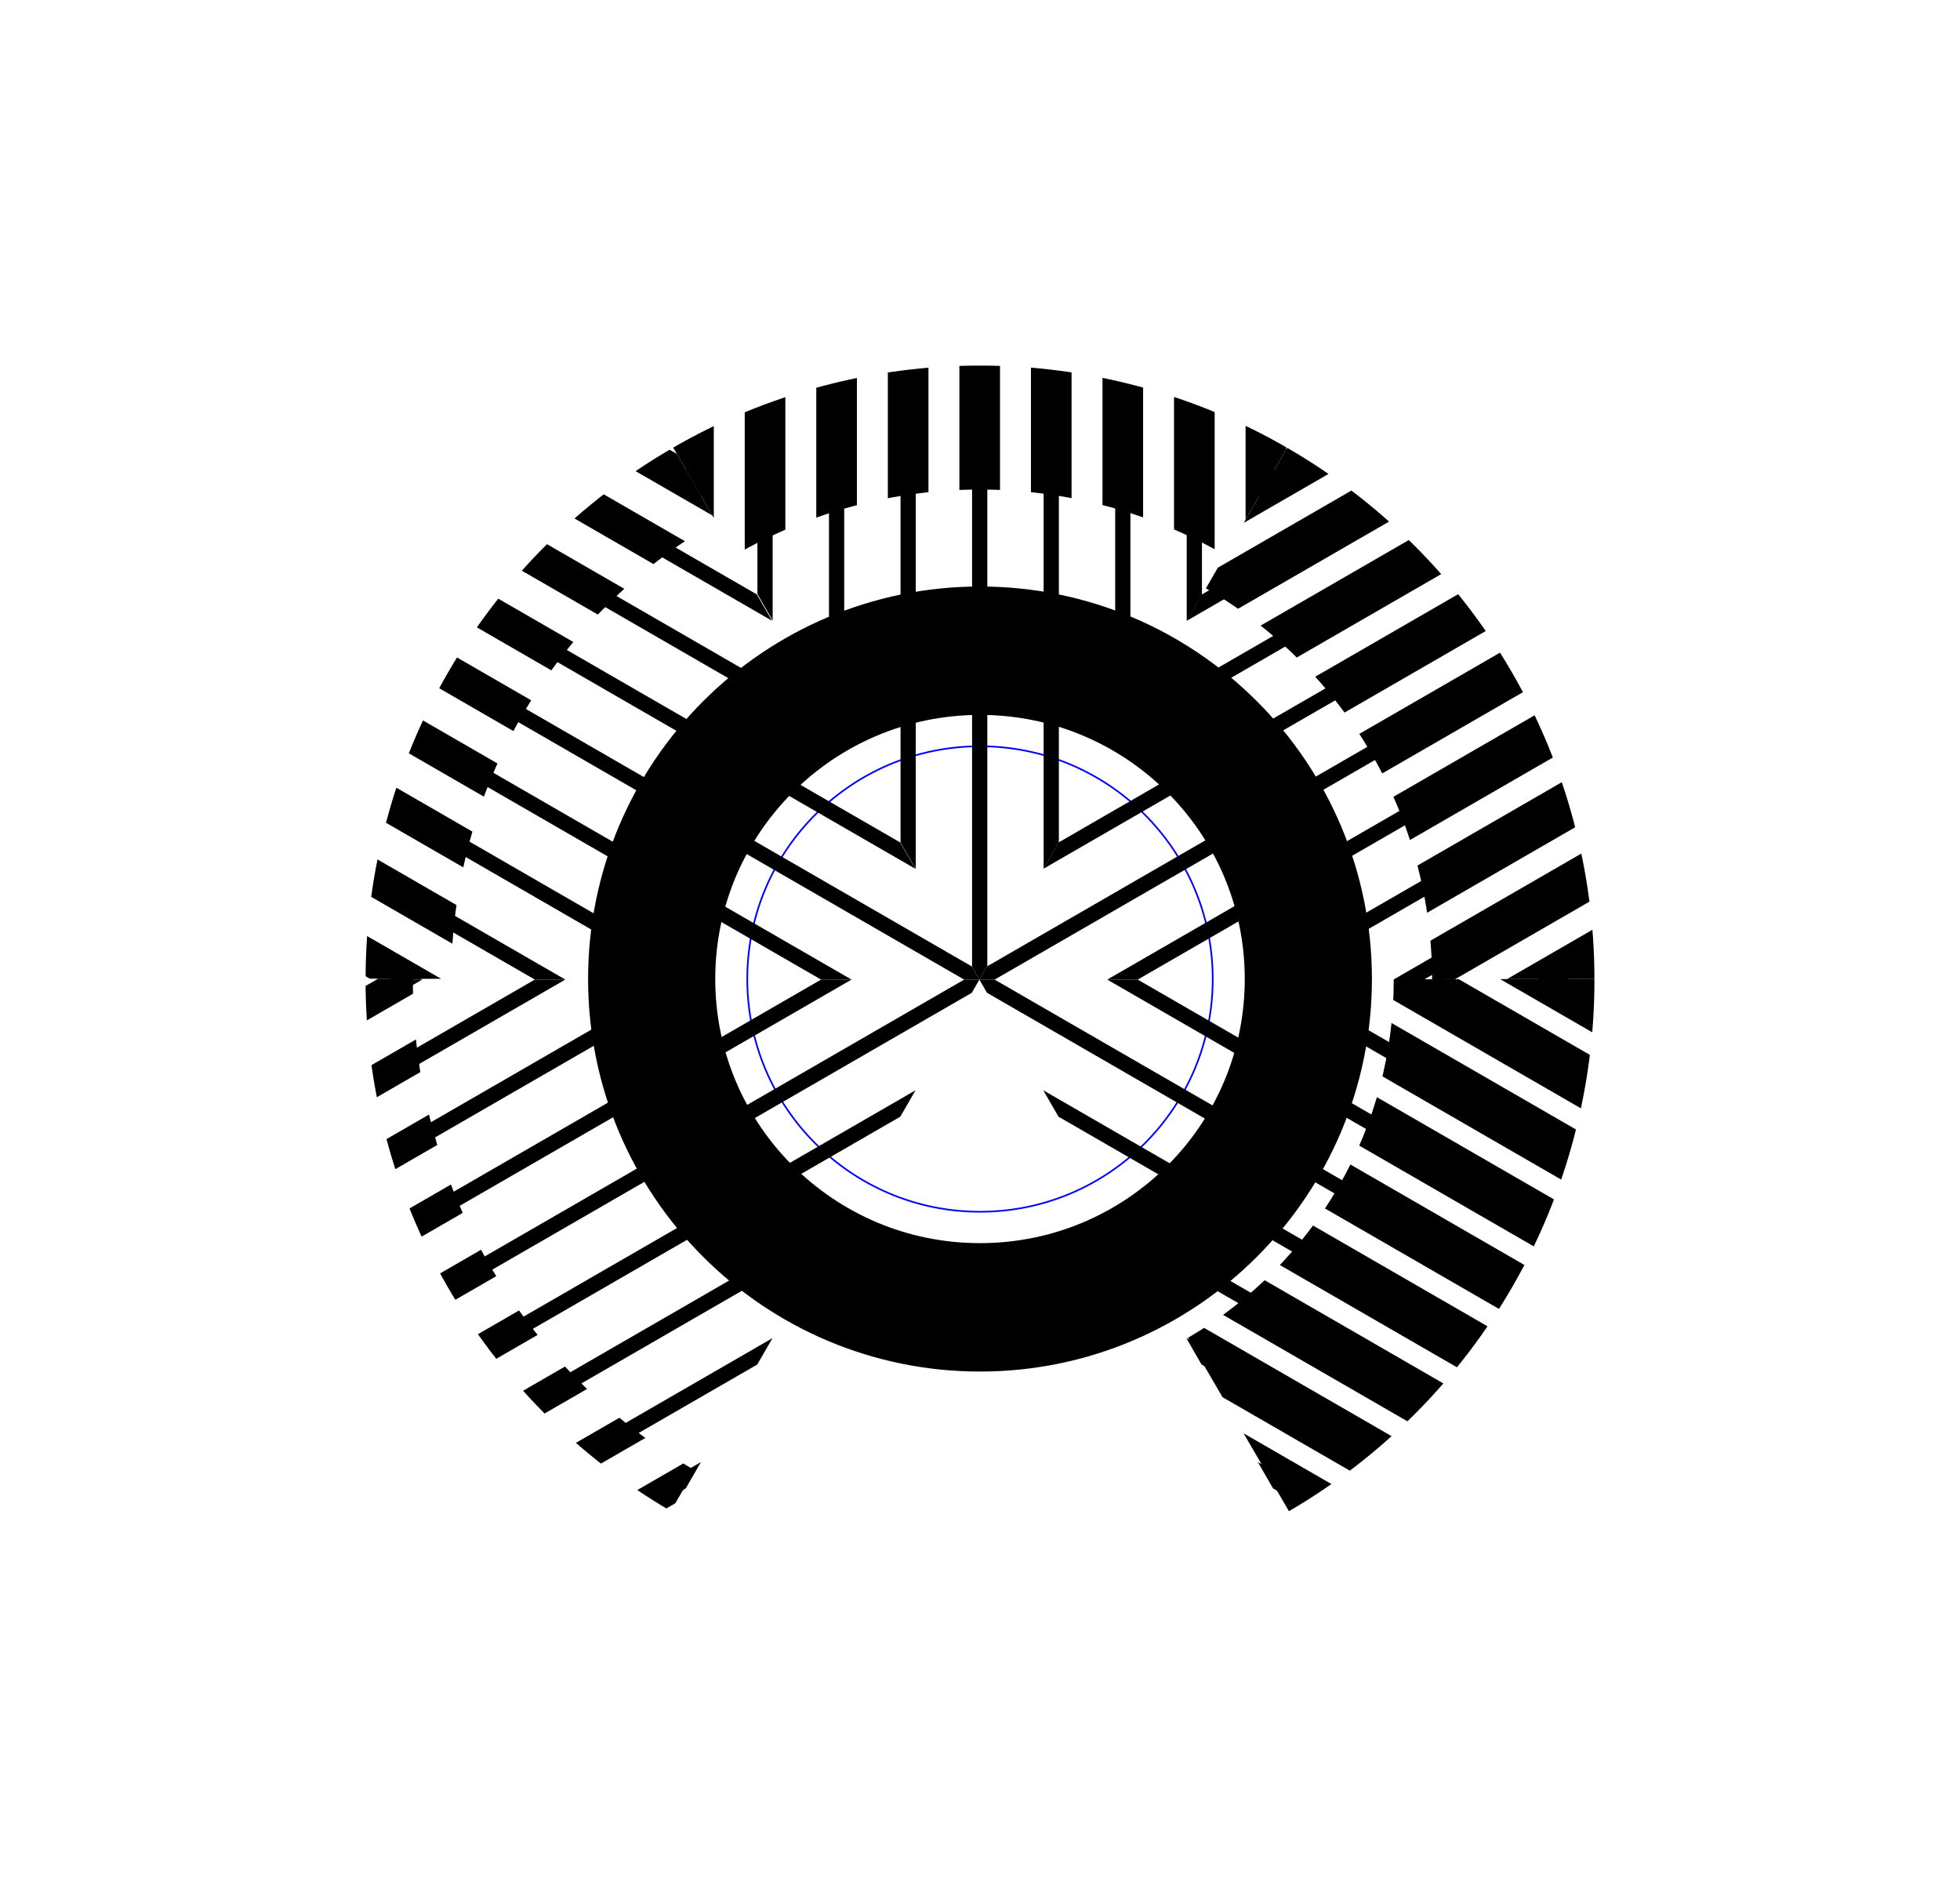
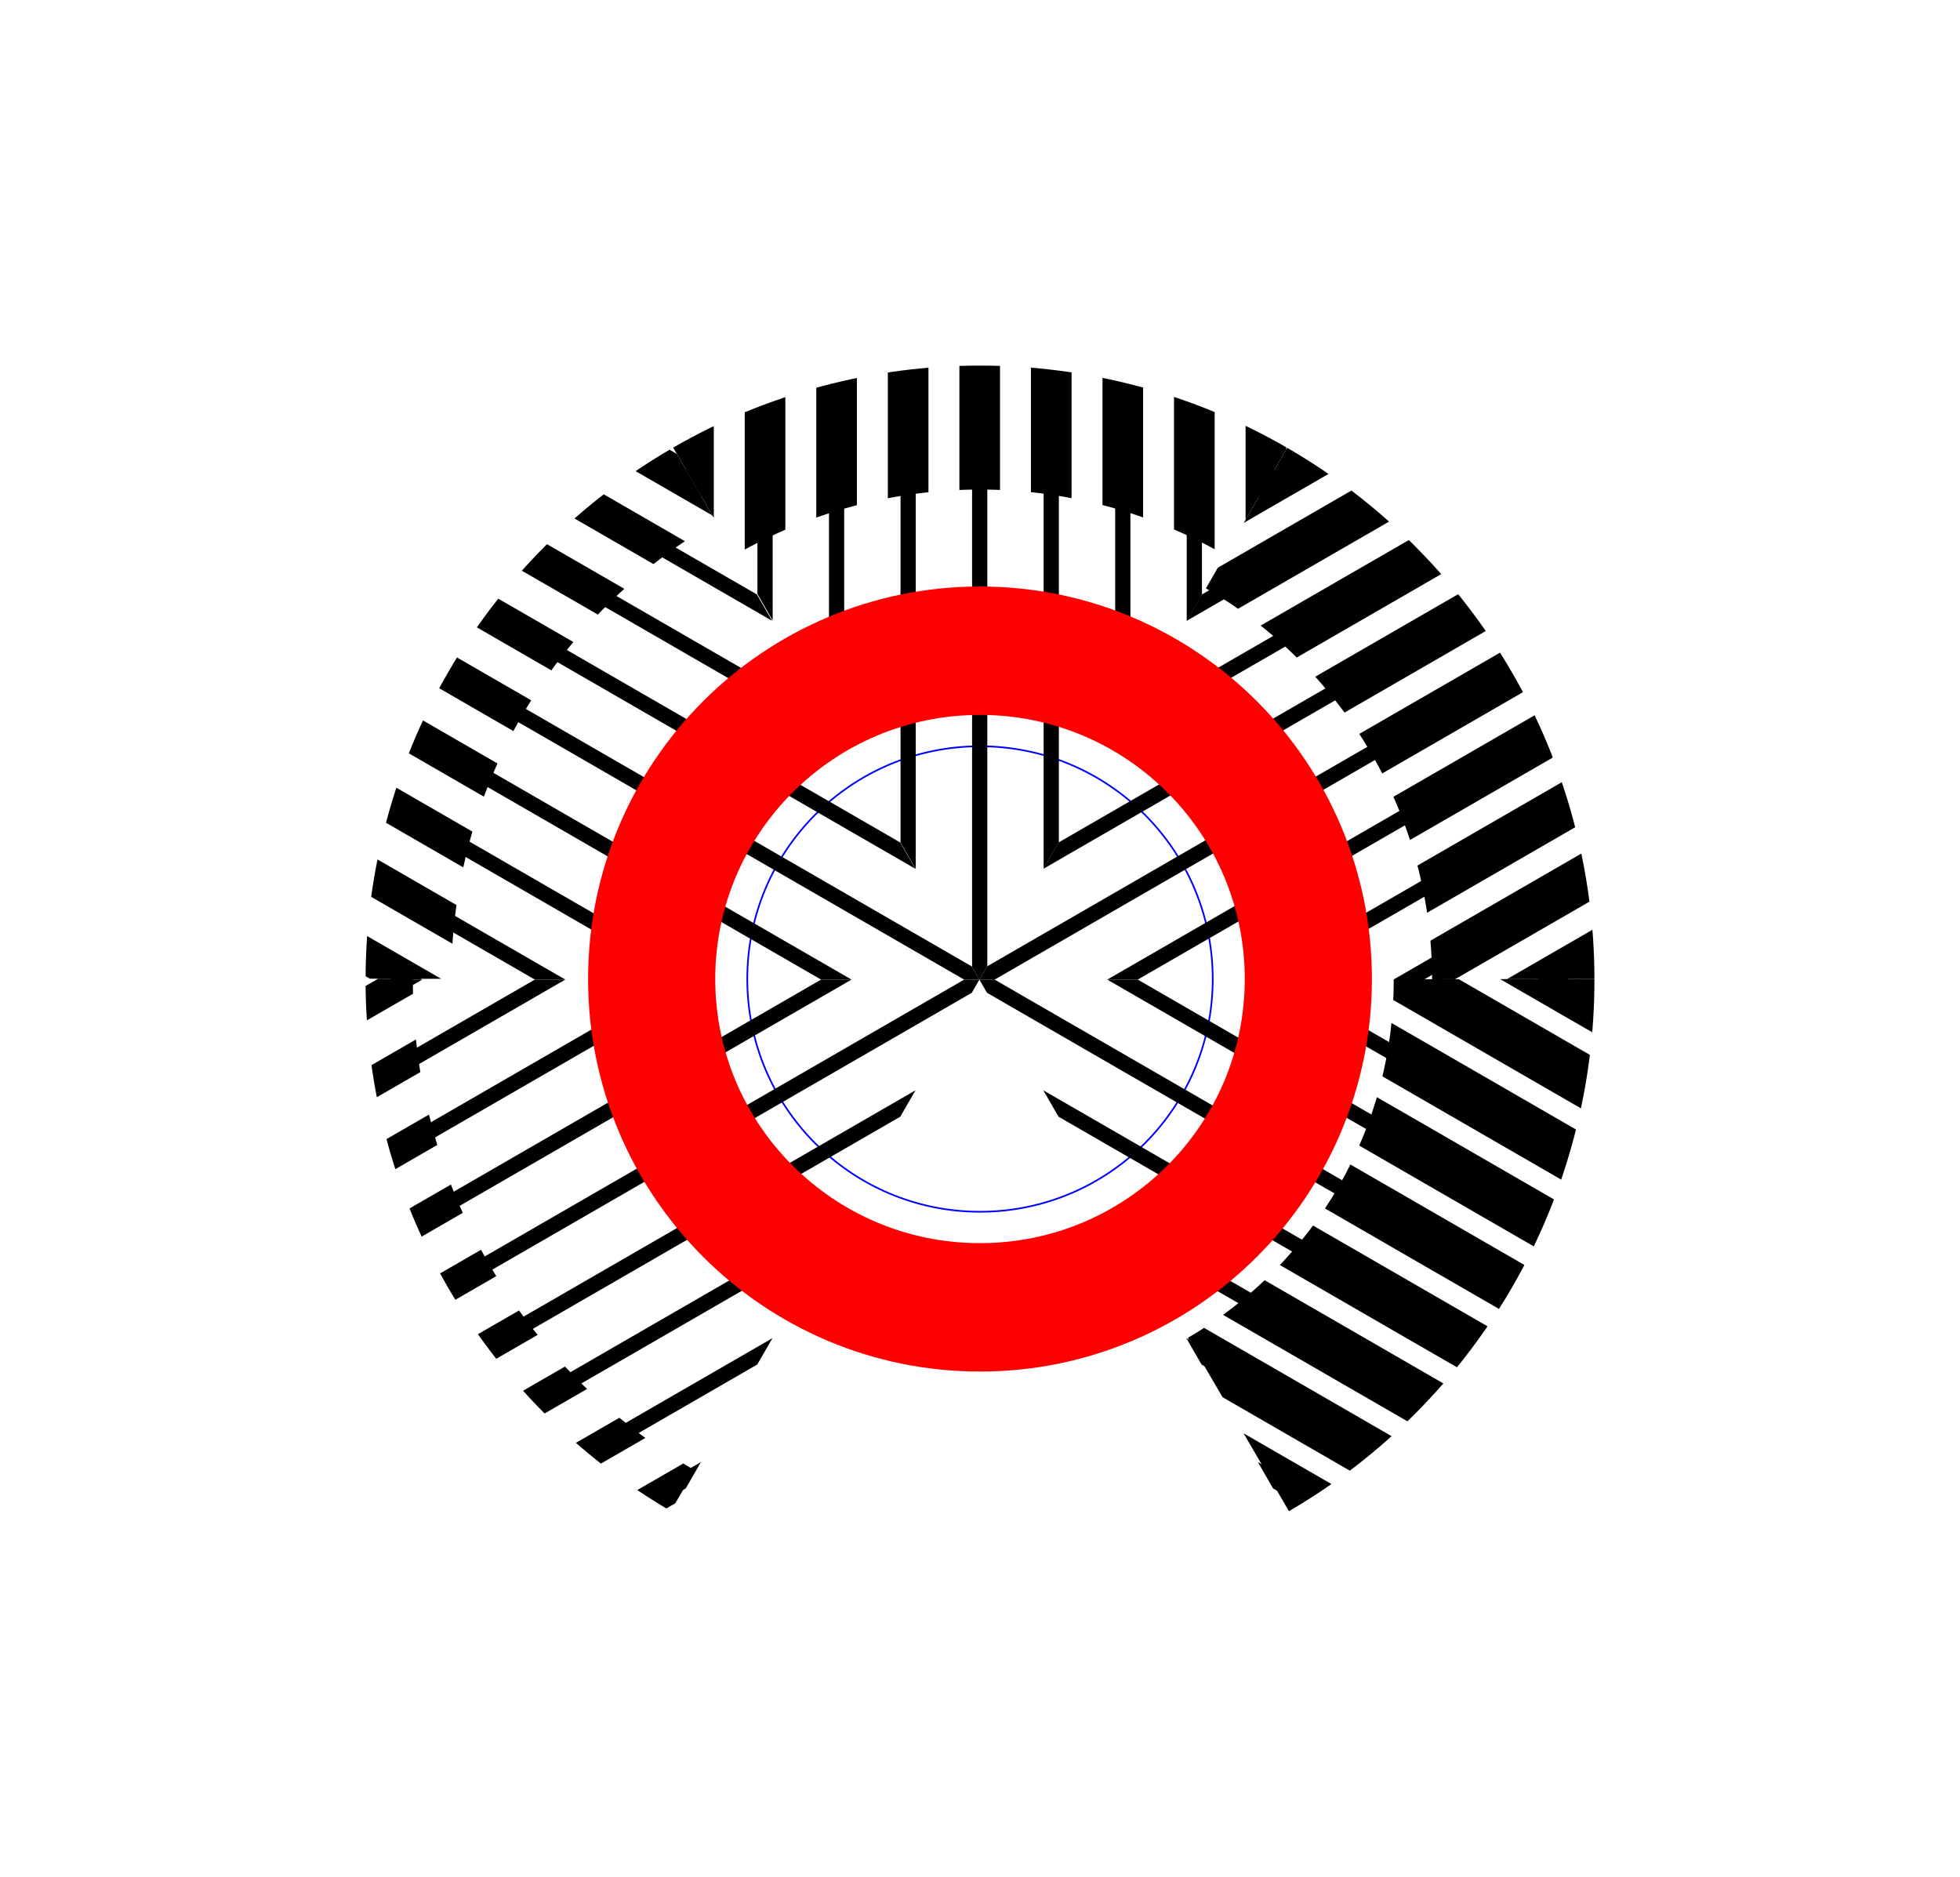
<svg xmlns="http://www.w3.org/2000/svg" xmlns:xlink="http://www.w3.org/1999/xlink" width="96.504" height="92.402" id="svg42589" version="1.1">
  <defs id="defs42591">
    <clipPath id="SVGID_42_-3">
      <path d="m 68.708,143.812 -15.03,-26.11 c 9.07,-5.399 21.021,-5.289 30.12,0.021 l -15.09,26.089" id="use1677-9" />
    </clipPath>
    <clipPath id="SVGID_44_-0">
      <path d="m 68.708,143.812 15.08,-26.101 c 9.141,5.24 15.201,15.541 15.041,26.101 H 68.708" id="use1711-7" />
    </clipPath>
    <clipPath id="SVGID_46_-0">
      <path d="m 68.708,143.812 h 30.121 c 0.1,10.59 -5.84,20.88 -15.061,26.09 l -15.06,-26.09" id="use1745-0" />
    </clipPath>
    <clipPath id="SVGID_48_-6">
      <path d="m 68.708,143.812 -15.08,-26.101 c -9.14,5.24 -15.2,15.541 -15.04,26.101 h 30.12" id="use1779-7" />
    </clipPath>
    <clipPath id="SVGID_50_-8">
      <path d="m 68.708,143.812 h -30.12 c -0.1,10.59 5.84,20.88 15.061,26.09 l 15.059,-26.09" id="use1813-4" />
    </clipPath>
    <clipPath id="SVGID_52_-4">
      <path d="m 40.814,143.768 c -0.019,4.856 1.265,9.741 3.7,13.958 2.422,4.225 5.962,7.788 10.17,10.239 l -1.172,2.01 c -4.561,-2.654 -8.391,-6.513 -11.016,-11.09 -2.639,-4.567 -4.031,-9.867 -4.01,-15.121 l 2.328,0.004 z" id="use1847-0" />
    </clipPath>
    <clipPath id="SVGID_54_-1">
      <path d="m 55.739,121.27 c -3.934,2.268 -7.253,5.576 -9.529,9.506 -2.287,3.922 -3.506,8.464 -3.508,12.997 l -4.215,-0.009 c 0,-5.256 1.418,-10.551 4.077,-15.105 2.646,-4.565 6.495,-8.403 11.066,-11.039 l 2.109,3.65 z" id="use1881-9" />
    </clipPath>
    <clipPath id="SVGID_56_-1">
      <path d="m 80.806,122.912 c -3.645,-2.112 -7.851,-3.234 -12.061,-3.228 -4.211,-0.009 -8.418,1.11 -12.062,3.22 l -3.052,-5.285 c 4.563,-2.646 9.86,-4.052 15.116,-4.038 5.254,-0.011 10.551,1.398 15.113,4.047 l -3.054,5.284 z" id="use1915-8" />
    </clipPath>
    <clipPath id="SVGID_58_-1">
      <path d="m 90.997,143.794 c 0,-3.888 -1.037,-7.756 -2.99,-11.111 -1.943,-3.36 -4.785,-6.196 -8.146,-8.136 l 4,-6.919 c 4.57,2.638 8.416,6.479 11.061,11.045 2.656,4.558 4.07,9.853 4.068,15.107 l -7.993,0.014 z" id="use1949-4" />
    </clipPath>
    <clipPath id="SVGID_60_-9">
      <path d="m 78.976,161.447 c 3.07,-1.785 5.664,-4.395 7.432,-7.475 1.777,-3.077 2.711,-6.611 2.701,-10.176 l 9.881,-0.017 c 0.018,5.255 -1.377,10.554 -4.02,15.12 -2.627,4.576 -6.461,8.43 -11.021,11.084 l -4.973,-8.536 z" id="use1983-1" />
    </clipPath>
    <clipPath id="SVGID_42_-3-8">
      <use height="720.001" width="1152" y="0" x="0" style="overflow:visible" id="use1677-9-9" overflow="visible" xlink:href="#SVGID_41_-1" />
    </clipPath>
    <clipPath id="SVGID_44_-0-2">
      <use height="720.001" width="1152" y="0" x="0" style="overflow:visible" id="use1711-7-2" overflow="visible" xlink:href="#SVGID_43_-4" />
    </clipPath>
    <clipPath id="SVGID_46_-0-9">
      <use height="720.001" width="1152" y="0" x="0" style="overflow:visible" id="use1745-0-7" overflow="visible" xlink:href="#SVGID_45_-8" />
    </clipPath>
    <clipPath id="SVGID_48_-6-1">
      <use height="720.001" width="1152" y="0" x="0" style="overflow:visible" id="use1779-7-9" overflow="visible" xlink:href="#SVGID_47_-9" />
    </clipPath>
    <clipPath id="SVGID_50_-8-2">
      <use height="720.001" width="1152" y="0" x="0" style="overflow:visible" id="use1813-4-2" overflow="visible" xlink:href="#SVGID_49_-1" />
    </clipPath>
    <clipPath id="SVGID_52_-4-6">
      <use height="720.001" width="1152" y="0" x="0" style="overflow:visible" id="use1847-0-5" overflow="visible" xlink:href="#SVGID_51_-1" />
    </clipPath>
    <clipPath id="SVGID_54_-1-1">
      <use height="720.001" width="1152" y="0" x="0" style="overflow:visible" id="use1881-9-7" overflow="visible" xlink:href="#SVGID_53_-3" />
    </clipPath>
    <clipPath id="SVGID_56_-1-7">
      <use height="720.001" width="1152" y="0" x="0" style="overflow:visible" id="use1915-8-0" overflow="visible" xlink:href="#SVGID_55_-9" />
    </clipPath>
    <clipPath id="SVGID_58_-1-2">
      <use height="720.001" width="1152" y="0" x="0" style="overflow:visible" id="use1949-4-6" overflow="visible" xlink:href="#SVGID_57_-3" />
    </clipPath>
    <clipPath id="SVGID_60_-9-8">
      <use height="720.001" width="1152" y="0" x="0" style="overflow:visible" id="use1983-1-2" overflow="visible" xlink:href="#SVGID_59_-0" />
    </clipPath>
  </defs>
  <g id="layer1" transform="translate(23.23684,-906.5732)" style="display:inline">
    <path style="fill:none;stroke:#0000ff;stroke-width:0.111;stroke-miterlimit:4;stroke-opacity:1;stroke-dasharray:none" id="path42603" d="m 33.929,87.321 c 0,8.58 -6.956,15.536 -15.536,15.536 -8.58,0 -15.536,-6.956 -15.536,-15.536 0,-8.58 6.956,-15.536 15.536,-15.536 8.58,0 15.536,6.956 15.536,15.536 z" transform="matrix(0.7375691,0,0,0.7375694,11.44936,890.3687)" />
  </g>
  <g id="layer3">
    <g id="g21657">
      <g transform="translate(-58.06635,15.93229)" id="g20302" style="display:inline">
        <g style="display:inline" id="g1669-7" transform="translate(37.58059,-111.5132)">
          <g id="g1671-9">
            <defs id="defs1673-7">
              <path d="m 68.708,143.812 -15.03,-26.11 c 9.07,-5.399 21.021,-5.289 30.12,0.021 l -15.09,26.089" id="SVGID_41_-1" />
            </defs>
            <clipPath id="clipPath7310-4">
              <use height="720.001" width="1152" y="0" x="0" style="overflow:visible" id="use7312-4" overflow="visible" xlink:href="#SVGID_41_-1" />
            </clipPath>
            <g id="g1679-2" clip-path="url(#SVGID_42_-3-8)">
              <g id="g1681-8">
                <line style="fill:none;stroke:#000000;stroke-width:0.75" id="line1683-4" y2="108.829" x2="51.108" y1="143.812" x1="51.108" />
                <line style="fill:none;stroke:#000000;stroke-width:0.75" id="line1685-9" y2="108.829" x2="54.631" y1="143.812" x1="54.631" />
                <line style="fill:none;stroke:#000000;stroke-width:0.75" id="line1687-3" y2="108.829" x2="58.154" y1="143.812" x1="58.154" />
                <line style="fill:none;stroke:#000000;stroke-width:0.75" id="line1689-9" y2="108.829" x2="61.677" y1="143.812" x1="61.677" />
                <line style="fill:none;stroke:#000000;stroke-width:0.75" id="line1691-8" y2="108.829" x2="65.2" y1="143.812" x1="65.2" />
                <line style="fill:none;stroke:#000000;stroke-width:0.75" id="line1693-3" y2="108.829" x2="68.723" y1="143.812" x1="68.723" />
                <line style="fill:none;stroke:#000000;stroke-width:0.75" id="line1695-6" y2="108.829" x2="72.246" y1="143.812" x1="72.246" />
                <line style="fill:none;stroke:#000000;stroke-width:0.75" id="line1697-0" y2="108.829" x2="75.769" y1="143.812" x1="75.769" />
                <line style="fill:none;stroke:#000000;stroke-width:0.75" id="line1699-5" y2="108.829" x2="79.291" y1="143.812" x1="79.291" />
                <line style="fill:none;stroke:#000000;stroke-width:0.75" id="line1701-4" y2="108.829" x2="82.814" y1="143.812" x1="82.814" />
                <line style="fill:none;stroke:#000000;stroke-width:0.75" id="line1703-0" y2="108.829" x2="86.337" y1="143.812" x1="86.337" />
              </g>
            </g>
          </g>
          <g id="g1705-4">
            <defs id="defs1707-8">
              <path d="m 68.708,143.812 15.08,-26.101 c 9.141,5.24 15.201,15.541 15.041,26.101 H 68.708" id="SVGID_43_-4" />
            </defs>
            <clipPath id="clipPath7330-4">
              <use height="720.001" width="1152" y="0" x="0" style="overflow:visible" id="use7332-0" overflow="visible" xlink:href="#SVGID_43_-4" />
            </clipPath>
            <g id="g1713-3" clip-path="url(#SVGID_44_-0-2)">
              <g id="g1715-8">
                <line style="fill:none;stroke:#000000;stroke-width:0.75" id="line1717-0" y2="111.064" x2="90.196" y1="128.556" x1="59.9" />
                <line style="fill:none;stroke:#000000;stroke-width:0.75" id="line1719-7" y2="114.116" x2="91.958" y1="131.607" x1="61.662" />
                <line style="fill:none;stroke:#000000;stroke-width:0.75" id="line1721-4" y2="117.166" x2="93.72" y1="134.657" x1="63.423" />
                <line style="fill:none;stroke:#000000;stroke-width:0.75" id="line1723-9" y2="120.218" x2="95.481" y1="137.708" x1="65.185" />
                <line style="fill:none;stroke:#000000;stroke-width:0.75" id="line1725-8" y2="123.269" x2="97.243" y1="140.759" x1="66.946" />
                <line style="fill:none;stroke:#000000;stroke-width:0.75" id="line1727-3" y2="126.319" x2="99.005" y1="143.811" x1="68.708" />
                <line style="fill:none;stroke:#000000;stroke-width:0.75" id="line1729-8" y2="129.37" x2="100.765" y1="146.861" x1="70.469" />
                <line style="fill:none;stroke:#000000;stroke-width:0.75" id="line1731-7" y2="132.421" x2="102.526" y1="149.912" x1="72.23" />
                <line style="fill:none;stroke:#000000;stroke-width:0.75" id="line1733-5" y2="135.472" x2="104.288" y1="152.963" x1="73.993" />
                <line style="fill:none;stroke:#000000;stroke-width:0.75" id="line1735-4" y2="138.522" x2="106.05" y1="156.014" x1="75.753" />
                <line style="fill:none;stroke:#000000;stroke-width:0.75" id="line1737-4" y2="141.573" x2="107.812" y1="159.064" x1="77.515" />
              </g>
            </g>
          </g>
          <g id="g1739-9">
            <defs id="defs1741-3">
              <path d="m 68.708,143.812 h 30.121 c 0.1,10.59 -5.84,20.88 -15.061,26.09 l -15.06,-26.09" id="SVGID_45_-8" />
            </defs>
            <clipPath id="clipPath7350-8">
              <use height="720.001" width="1152" y="0" x="0" style="overflow:visible" id="use7352-8" overflow="visible" xlink:href="#SVGID_45_-8" />
            </clipPath>
            <g id="g1747-7" clip-path="url(#SVGID_46_-0-9)">
              <g id="g1749-9">
                <line style="fill:none;stroke:#000000;stroke-width:0.75" id="line1751-1" y2="146.047" x2="107.812" y1="128.556" x1="77.517" />
                <line style="fill:none;stroke:#000000;stroke-width:0.75" id="line1753-6" y2="149.099" x2="106.05" y1="131.607" x1="75.755" />
                <line style="fill:none;stroke:#000000;stroke-width:0.75" id="line1755-9" y2="152.148" x2="104.29" y1="134.657" x1="73.993" />
                <line style="fill:none;stroke:#000000;stroke-width:0.75" id="line1757-8" y2="155.199" x2="102.528" y1="137.709" x1="72.231" />
                <line style="fill:none;stroke:#000000;stroke-width:0.75" id="line1759-0" y2="158.25" x2="100.767" y1="140.76" x1="70.47" />
                <line style="fill:none;stroke:#000000;stroke-width:0.75" id="line1761-9" y2="161.302" x2="99.005" y1="143.811" x1="68.708" />
                <line style="fill:none;stroke:#000000;stroke-width:0.75" id="line1763-2" y2="164.353" x2="97.243" y1="146.861" x1="66.947" />
                <line style="fill:none;stroke:#000000;stroke-width:0.75" id="line1765-9" y2="167.403" x2="95.481" y1="149.912" x1="65.186" />
                <line style="fill:none;stroke:#000000;stroke-width:0.75" id="line1767-3" y2="170.454" x2="93.72" y1="152.963" x1="63.424" />
                <line style="fill:none;stroke:#000000;stroke-width:0.75" id="line1769-9" y2="173.505" x2="91.96" y1="156.014" x1="61.663" />
                <line style="fill:none;stroke:#000000;stroke-width:0.75" id="line1771-9" y2="176.556" x2="90.198" y1="159.064" x1="59.901" />
              </g>
            </g>
          </g>
          <g id="g1773-9">
            <defs id="defs1775-7">
              <path d="m 68.708,143.812 -15.08,-26.101 c -9.14,5.24 -15.2,15.541 -15.04,26.101 h 30.12" id="SVGID_47_-9" />
            </defs>
            <clipPath id="clipPath7370-6">
              <use height="720.001" width="1152" y="0" x="0" style="overflow:visible" id="use7372-3" overflow="visible" xlink:href="#SVGID_47_-9" />
            </clipPath>
            <g id="g1781-0" clip-path="url(#SVGID_48_-6-1)">
              <g id="g1783-6">
                <line style="fill:none;stroke:#000000;stroke-width:0.75" id="line1785-6" y2="111.064" x2="47.22" y1="128.556" x1="77.517" />
                <line style="fill:none;stroke:#000000;stroke-width:0.75" id="line1787-8" y2="114.116" x2="45.458" y1="131.607" x1="75.755" />
                <line style="fill:none;stroke:#000000;stroke-width:0.75" id="line1789-3" y2="117.166" x2="43.697" y1="134.657" x1="73.993" />
                <line style="fill:none;stroke:#000000;stroke-width:0.75" id="line1791-3" y2="120.218" x2="41.936" y1="137.708" x1="72.231" />
                <line style="fill:none;stroke:#000000;stroke-width:0.75" id="line1793-5" y2="123.269" x2="40.174" y1="140.759" x1="70.47" />
                <line style="fill:none;stroke:#000000;stroke-width:0.75" id="line1795-7" y2="126.319" x2="38.412" y1="143.811" x1="68.708" />
                <line style="fill:none;stroke:#000000;stroke-width:0.75" id="line1797-2" y2="129.37" x2="36.651" y1="146.861" x1="66.947" />
                <line style="fill:none;stroke:#000000;stroke-width:0.75" id="line1799-0" y2="132.421" x2="34.89" y1="149.912" x1="65.186" />
                <line style="fill:none;stroke:#000000;stroke-width:0.75" id="line1801-7" y2="135.472" x2="33.128" y1="152.963" x1="63.424" />
                <line style="fill:none;stroke:#000000;stroke-width:0.75" id="line1803-3" y2="138.522" x2="31.367" y1="156.014" x1="61.663" />
                <line style="fill:none;stroke:#000000;stroke-width:0.75" id="line1805-8" y2="141.573" x2="29.605" y1="159.064" x1="59.901" />
              </g>
            </g>
          </g>
          <g id="g1807-7">
            <defs id="defs1809-2">
              <path d="m 68.708,143.812 h -30.12 c -0.1,10.59 5.84,20.88 15.061,26.09 l 15.059,-26.09" id="SVGID_49_-1" />
            </defs>
            <clipPath id="clipPath7390-3">
              <use height="720.001" width="1152" y="0" x="0" style="overflow:visible" id="use7392-3" overflow="visible" xlink:href="#SVGID_49_-1" />
            </clipPath>
            <g id="g1815-9" clip-path="url(#SVGID_50_-8-2)">
              <g id="g1817-5">
                <line style="fill:none;stroke:#000000;stroke-width:0.75" id="line1819-3" y2="146.047" x2="29.604" y1="128.556" x1="59.9" />
                <line style="fill:none;stroke:#000000;stroke-width:0.75" id="line1821-2" y2="149.099" x2="31.366" y1="131.607" x1="61.662" />
                <line style="fill:none;stroke:#000000;stroke-width:0.75" id="line1823-4" y2="152.148" x2="33.127" y1="134.657" x1="63.423" />
                <line style="fill:none;stroke:#000000;stroke-width:0.75" id="line1825-8" y2="155.199" x2="34.889" y1="137.709" x1="65.185" />
                <line style="fill:none;stroke:#000000;stroke-width:0.75" id="line1827-3" y2="158.25" x2="36.65" y1="140.76" x1="66.946" />
                <line style="fill:none;stroke:#000000;stroke-width:0.75" id="line1829-5" y2="161.302" x2="38.412" y1="143.811" x1="68.708" />
                <line style="fill:none;stroke:#000000;stroke-width:0.75" id="line1831-9" y2="164.353" x2="40.173" y1="146.861" x1="70.469" />
                <line style="fill:none;stroke:#000000;stroke-width:0.75" id="line1833-2" y2="167.403" x2="41.935" y1="149.912" x1="72.23" />
                <line style="fill:none;stroke:#000000;stroke-width:0.75" id="line1835-6" y2="170.454" x2="43.696" y1="152.963" x1="73.993" />
                <line style="fill:none;stroke:#000000;stroke-width:0.75" id="line1837-7" y2="173.505" x2="45.457" y1="156.014" x1="75.753" />
                <line style="fill:none;stroke:#000000;stroke-width:0.75" id="line1839-5" y2="176.556" x2="47.219" y1="159.064" x1="77.515" />
              </g>
            </g>
          </g>
          <g id="g1841-6">
            <defs id="defs1843-3">
              <path d="m 40.814,143.768 c -0.019,4.856 1.265,9.741 3.7,13.958 2.422,4.225 5.962,7.788 10.17,10.239 l -1.172,2.01 c -4.561,-2.654 -8.391,-6.513 -11.016,-11.09 -2.639,-4.567 -4.031,-9.867 -4.01,-15.121 l 2.328,0.004 z" id="SVGID_51_-1" />
            </defs>
            <clipPath id="clipPath7410-7">
              <use height="720.001" width="1152" y="0" x="0" style="overflow:visible" id="use7412-9" overflow="visible" xlink:href="#SVGID_51_-1" />
            </clipPath>
            <g id="g1849-5" clip-path="url(#SVGID_52_-4-6)">
              <g id="g1851-2">
                <line style="fill:none;stroke:#000000;stroke-width:1.5" id="line1853-8" y2="146.048" x2="29.604" y1="128.557" x1="59.901" />
                <line style="fill:none;stroke:#000000;stroke-width:1.5" id="line1855-9" y2="149.1" x2="31.366" y1="131.607" x1="61.663" />
                <line style="fill:none;stroke:#000000;stroke-width:1.5" id="line1857-2" y2="152.149" x2="33.128" y1="134.658" x1="63.424" />
                <line style="fill:none;stroke:#000000;stroke-width:1.5" id="line1859-8" y2="155.2" x2="34.89" y1="137.709" x1="65.185" />
                <line style="fill:none;stroke:#000000;stroke-width:1.5" id="line1861-2" y2="158.252" x2="36.65" y1="140.76" x1="66.946" />
                <line style="fill:none;stroke:#000000;stroke-width:1.5" id="line1863-0" y2="161.303" x2="38.412" y1="143.812" x1="68.708" />
                <line style="fill:none;stroke:#000000;stroke-width:1.5" id="line1865-5" y2="164.354" x2="40.174" y1="146.861" x1="70.47" />
                <line style="fill:none;stroke:#000000;stroke-width:1.5" id="line1867-4" y2="167.404" x2="41.935" y1="149.913" x1="72.231" />
                <line style="fill:none;stroke:#000000;stroke-width:1.5" id="line1869-1" y2="170.455" x2="43.696" y1="152.964" x1="73.993" />
                <line style="fill:none;stroke:#000000;stroke-width:1.5" id="line1871-0" y2="173.506" x2="45.458" y1="156.015" x1="75.755" />
                <line style="fill:none;stroke:#000000;stroke-width:1.5" id="line1873-0" y2="176.557" x2="47.22" y1="159.065" x1="77.515" />
              </g>
            </g>
          </g>
          <g id="g1875-2">
            <defs id="defs1877-5">
              <path d="m 55.739,121.27 c -3.934,2.268 -7.253,5.576 -9.529,9.506 -2.287,3.922 -3.506,8.464 -3.508,12.997 l -4.215,-0.009 c 0,-5.256 1.418,-10.551 4.077,-15.105 2.646,-4.565 6.495,-8.403 11.066,-11.039 l 2.109,3.65 z" id="SVGID_53_-3" />
            </defs>
            <clipPath id="clipPath7430-6">
              <use height="720.001" width="1152" y="0" x="0" style="overflow:visible" id="use7432-2" overflow="visible" xlink:href="#SVGID_53_-3" />
            </clipPath>
            <g id="g1883-3" clip-path="url(#SVGID_54_-1-1)">
              <g id="g1885-9">
                <line style="fill:none;stroke:#000000;stroke-width:1.75" id="line1887-7" y2="111.065" x2="47.22" y1="128.557" x1="77.515" />
                <line style="fill:none;stroke:#000000;stroke-width:1.75" id="line1889-5" y2="114.116" x2="45.458" y1="131.608" x1="75.753" />
                <line style="fill:none;stroke:#000000;stroke-width:1.75" id="line1891-1" y2="117.167" x2="43.696" y1="134.658" x1="73.993" />
                <line style="fill:none;stroke:#000000;stroke-width:1.75" id="line1893-4" y2="120.218" x2="41.935" y1="137.709" x1="72.231" />
                <line style="fill:none;stroke:#000000;stroke-width:1.75" id="line1895-2" y2="123.269" x2="40.174" y1="140.761" x1="70.47" />
                <line style="fill:none;stroke:#000000;stroke-width:1.75" id="line1897-8" y2="126.32" x2="38.412" y1="143.812" x1="68.708" />
                <line style="fill:none;stroke:#000000;stroke-width:1.75" id="line1899-2" y2="129.37" x2="36.65" y1="146.862" x1="66.946" />
                <line style="fill:none;stroke:#000000;stroke-width:1.75" id="line1901-8" y2="132.422" x2="34.89" y1="149.913" x1="65.185" />
                <line style="fill:none;stroke:#000000;stroke-width:1.75" id="line1903-2" y2="135.473" x2="33.128" y1="152.964" x1="63.424" />
                <line style="fill:none;stroke:#000000;stroke-width:1.75" id="line1905-9" y2="138.523" x2="31.366" y1="156.015" x1="61.662" />
                <line style="fill:none;stroke:#000000;stroke-width:1.75" id="line1907-9" y2="141.574" x2="29.604" y1="159.065" x1="59.901" />
              </g>
            </g>
          </g>
          <g id="g1909-9">
            <defs id="defs1911-1">
              <path d="m 80.806,122.912 c -3.645,-2.112 -7.851,-3.234 -12.061,-3.228 -4.211,-0.009 -8.418,1.11 -12.062,3.22 l -3.052,-5.285 c 4.563,-2.646 9.86,-4.052 15.116,-4.038 5.254,-0.011 10.551,1.398 15.113,4.047 l -3.054,5.284 z" id="SVGID_55_-9" />
            </defs>
            <clipPath id="clipPath7450-8">
              <use height="720.001" width="1152" y="0" x="0" style="overflow:visible" id="use7452-5" overflow="visible" xlink:href="#SVGID_55_-9" />
            </clipPath>
            <g id="g1917-7" clip-path="url(#SVGID_56_-1-7)">
              <g id="g1919-3">
                <line style="fill:none;stroke:#000000;stroke-width:2" id="line1921-5" y2="108.829" x2="51.108" y1="143.812" x1="51.108" />
                <line style="fill:none;stroke:#000000;stroke-width:2" id="line1923-4" y2="108.829" x2="54.631" y1="143.812" x1="54.631" />
                <line style="fill:none;stroke:#000000;stroke-width:2" id="line1925-9" y2="108.829" x2="58.154" y1="143.812" x1="58.154" />
                <line style="fill:none;stroke:#000000;stroke-width:2" id="line1927-8" y2="108.829" x2="61.677" y1="143.812" x1="61.677" />
                <line style="fill:none;stroke:#000000;stroke-width:2" id="line1929-4" y2="108.829" x2="65.2" y1="143.812" x1="65.2" />
                <line style="fill:none;stroke:#000000;stroke-width:2" id="line1931-9" y2="108.829" x2="68.723" y1="143.812" x1="68.723" />
                <line style="fill:none;stroke:#000000;stroke-width:2" id="line1933-3" y2="108.829" x2="72.246" y1="143.812" x1="72.246" />
                <line style="fill:none;stroke:#000000;stroke-width:2" id="line1935-2" y2="108.829" x2="75.769" y1="143.812" x1="75.769" />
                <line style="fill:none;stroke:#000000;stroke-width:2" id="line1937-4" y2="108.829" x2="79.291" y1="143.812" x1="79.291" />
                <line style="fill:none;stroke:#000000;stroke-width:2" id="line1939-9" y2="108.829" x2="82.814" y1="143.812" x1="82.814" />
                <line style="fill:none;stroke:#000000;stroke-width:2" id="line1941-4" y2="108.829" x2="86.337" y1="143.812" x1="86.337" />
              </g>
            </g>
          </g>
          <g id="g1943-8">
            <defs id="defs1945-9">
              <path d="m 90.997,143.794 c 0,-3.888 -1.037,-7.756 -2.99,-11.111 -1.943,-3.36 -4.785,-6.196 -8.146,-8.136 l 4,-6.919 c 4.57,2.638 8.416,6.479 11.061,11.045 2.656,4.558 4.07,9.853 4.068,15.107 l -7.993,0.014 z" id="SVGID_57_-3" />
            </defs>
            <clipPath id="clipPath7470-3">
              <use height="720.001" width="1152" y="0" x="0" style="overflow:visible" id="use7472-2" overflow="visible" xlink:href="#SVGID_57_-3" />
            </clipPath>
            <g id="g1951-9" clip-path="url(#SVGID_58_-1-2)">
              <g id="g1953-7">
                <line style="fill:none;stroke:#000000;stroke-width:2.25" id="line1955-3" y2="111.065" x2="90.196" y1="128.557" x1="59.901" />
                <line style="fill:none;stroke:#000000;stroke-width:2.25" id="line1957-2" y2="114.116" x2="91.958" y1="131.608" x1="61.663" />
                <line style="fill:none;stroke:#000000;stroke-width:2.25" id="line1959-5" y2="117.167" x2="93.72" y1="134.658" x1="63.424" />
                <line style="fill:none;stroke:#000000;stroke-width:2.25" id="line1961-5" y2="120.218" x2="95.481" y1="137.709" x1="65.185" />
                <line style="fill:none;stroke:#000000;stroke-width:2.25" id="line1963-3" y2="123.269" x2="97.243" y1="140.761" x1="66.946" />
                <line style="fill:none;stroke:#000000;stroke-width:2.25" id="line1965-6" y2="126.32" x2="99.005" y1="143.812" x1="68.708" />
                <line style="fill:none;stroke:#000000;stroke-width:2.25" id="line1967-4" y2="129.37" x2="100.767" y1="146.862" x1="70.47" />
                <line style="fill:none;stroke:#000000;stroke-width:2.25" id="line1969-7" y2="132.422" x2="102.526" y1="149.913" x1="72.231" />
                <line style="fill:none;stroke:#000000;stroke-width:2.25" id="line1971-6" y2="135.473" x2="104.288" y1="152.964" x1="73.993" />
                <line style="fill:none;stroke:#000000;stroke-width:2.25" id="line1973-4" y2="138.523" x2="106.05" y1="156.015" x1="75.755" />
                <line style="fill:none;stroke:#000000;stroke-width:2.25" id="line1975-2" y2="141.574" x2="107.812" y1="159.065" x1="77.515" />
              </g>
            </g>
          </g>
          <g id="g1977-3">
            <defs id="defs1979-7">
              <path d="m 78.976,161.447 c 3.07,-1.785 5.664,-4.395 7.432,-7.475 1.777,-3.077 2.711,-6.611 2.701,-10.176 l 9.881,-0.017 c 0.018,5.255 -1.377,10.554 -4.02,15.12 -2.627,4.576 -6.461,8.43 -11.021,11.084 l -4.973,-8.536 z" id="SVGID_59_-0" />
            </defs>
            <clipPath id="clipPath7490-0">
              <use height="720.001" width="1152" y="0" x="0" style="overflow:visible" id="use7492-7" overflow="visible" xlink:href="#SVGID_59_-0" />
            </clipPath>
            <g id="g1985-0" clip-path="url(#SVGID_60_-9-8)">
              <g id="g1987-6">
                <line style="fill:none;stroke:#000000;stroke-width:2.5" id="line1989-6" y2="146.048" x2="107.812" y1="128.557" x1="77.515" />
                <line style="fill:none;stroke:#000000;stroke-width:2.5" id="line1991-3" y2="149.1" x2="106.05" y1="131.607" x1="75.753" />
                <line style="fill:none;stroke:#000000;stroke-width:2.5" id="line1993-8" y2="152.149" x2="104.288" y1="134.658" x1="73.993" />
                <line style="fill:none;stroke:#000000;stroke-width:2.5" id="line1995-1" y2="155.2" x2="102.526" y1="137.709" x1="72.231" />
                <line style="fill:none;stroke:#000000;stroke-width:2.5" id="line1997-3" y2="158.252" x2="100.767" y1="140.76" x1="70.47" />
                <line style="fill:none;stroke:#000000;stroke-width:2.5" id="line1999-4" y2="161.303" x2="99.005" y1="143.812" x1="68.708" />
                <line style="fill:none;stroke:#000000;stroke-width:2.5" id="line2001-1" y2="164.354" x2="97.243" y1="146.861" x1="66.946" />
                <line style="fill:none;stroke:#000000;stroke-width:2.5" id="line2003-4" y2="167.404" x2="95.481" y1="149.913" x1="65.185" />
                <line style="fill:none;stroke:#000000;stroke-width:2.5" id="line2005-8" y2="170.455" x2="93.72" y1="152.964" x1="63.424" />
                <line style="fill:none;stroke:#000000;stroke-width:2.5" id="line2007-6" y2="173.506" x2="91.958" y1="156.015" x1="61.662" />
                <line style="fill:none;stroke:#000000;stroke-width:2.5" id="line2009-8" y2="176.557" x2="90.196" y1="159.065" x1="59.901" />
              </g>
            </g>
          </g>
        </g>
      </g>
      <path transform="matrix(1.171616,0,0,1.207031,74.86378,-1.140718)" d="m 3.03,40.884 a 25.759,25.001 0 1 1 -51.518,0 25.759,25.001 0 1 1 51.518,0 z" id="path21147" style="fill:none;stroke:#000000;stroke-width:0.757;stroke-miterlimit:4;stroke-opacity:1;stroke-dasharray:none;stroke-dashoffset:0;opacity:0" />
    </g>
  </g>
  <g id="layer2" style="display:inline" transform="translate(18.66449,17.42722)">
-     <path style="fill:none;stroke:#000000;stroke-width:9.976;stroke-miterlimit:4;stroke-opacity:1;stroke-dasharray:none;stroke-dashoffset:0" id="path3753" d="m 32.325,-31.871 c 0,14.087 -11.533,25.506 -25.759,25.506 -14.226,0 -25.759,-11.42 -25.759,-25.506 0,-14.087 11.533,-25.506 25.759,-25.506 14.226,0 25.759,11.42 25.759,25.506 z" transform="matrix(0.6275795,0,0,0.6337504,25.46703,50.97234)" />
+     <path style="fill:none;stroke:#ff0000;stroke-width:9.976;stroke-miterlimit:4;stroke-opacity:1;stroke-dasharray:none;stroke-dashoffset:0" id="path3753" d="m 32.325,-31.871 c 0,14.087 -11.533,25.506 -25.759,25.506 -14.226,0 -25.759,-11.42 -25.759,-25.506 0,-14.087 11.533,-25.506 25.759,-25.506 14.226,0 25.759,11.42 25.759,25.506 z" transform="matrix(0.6275795,0,0,0.6337504,25.46703,50.97234)" />
  </g>
</svg>
